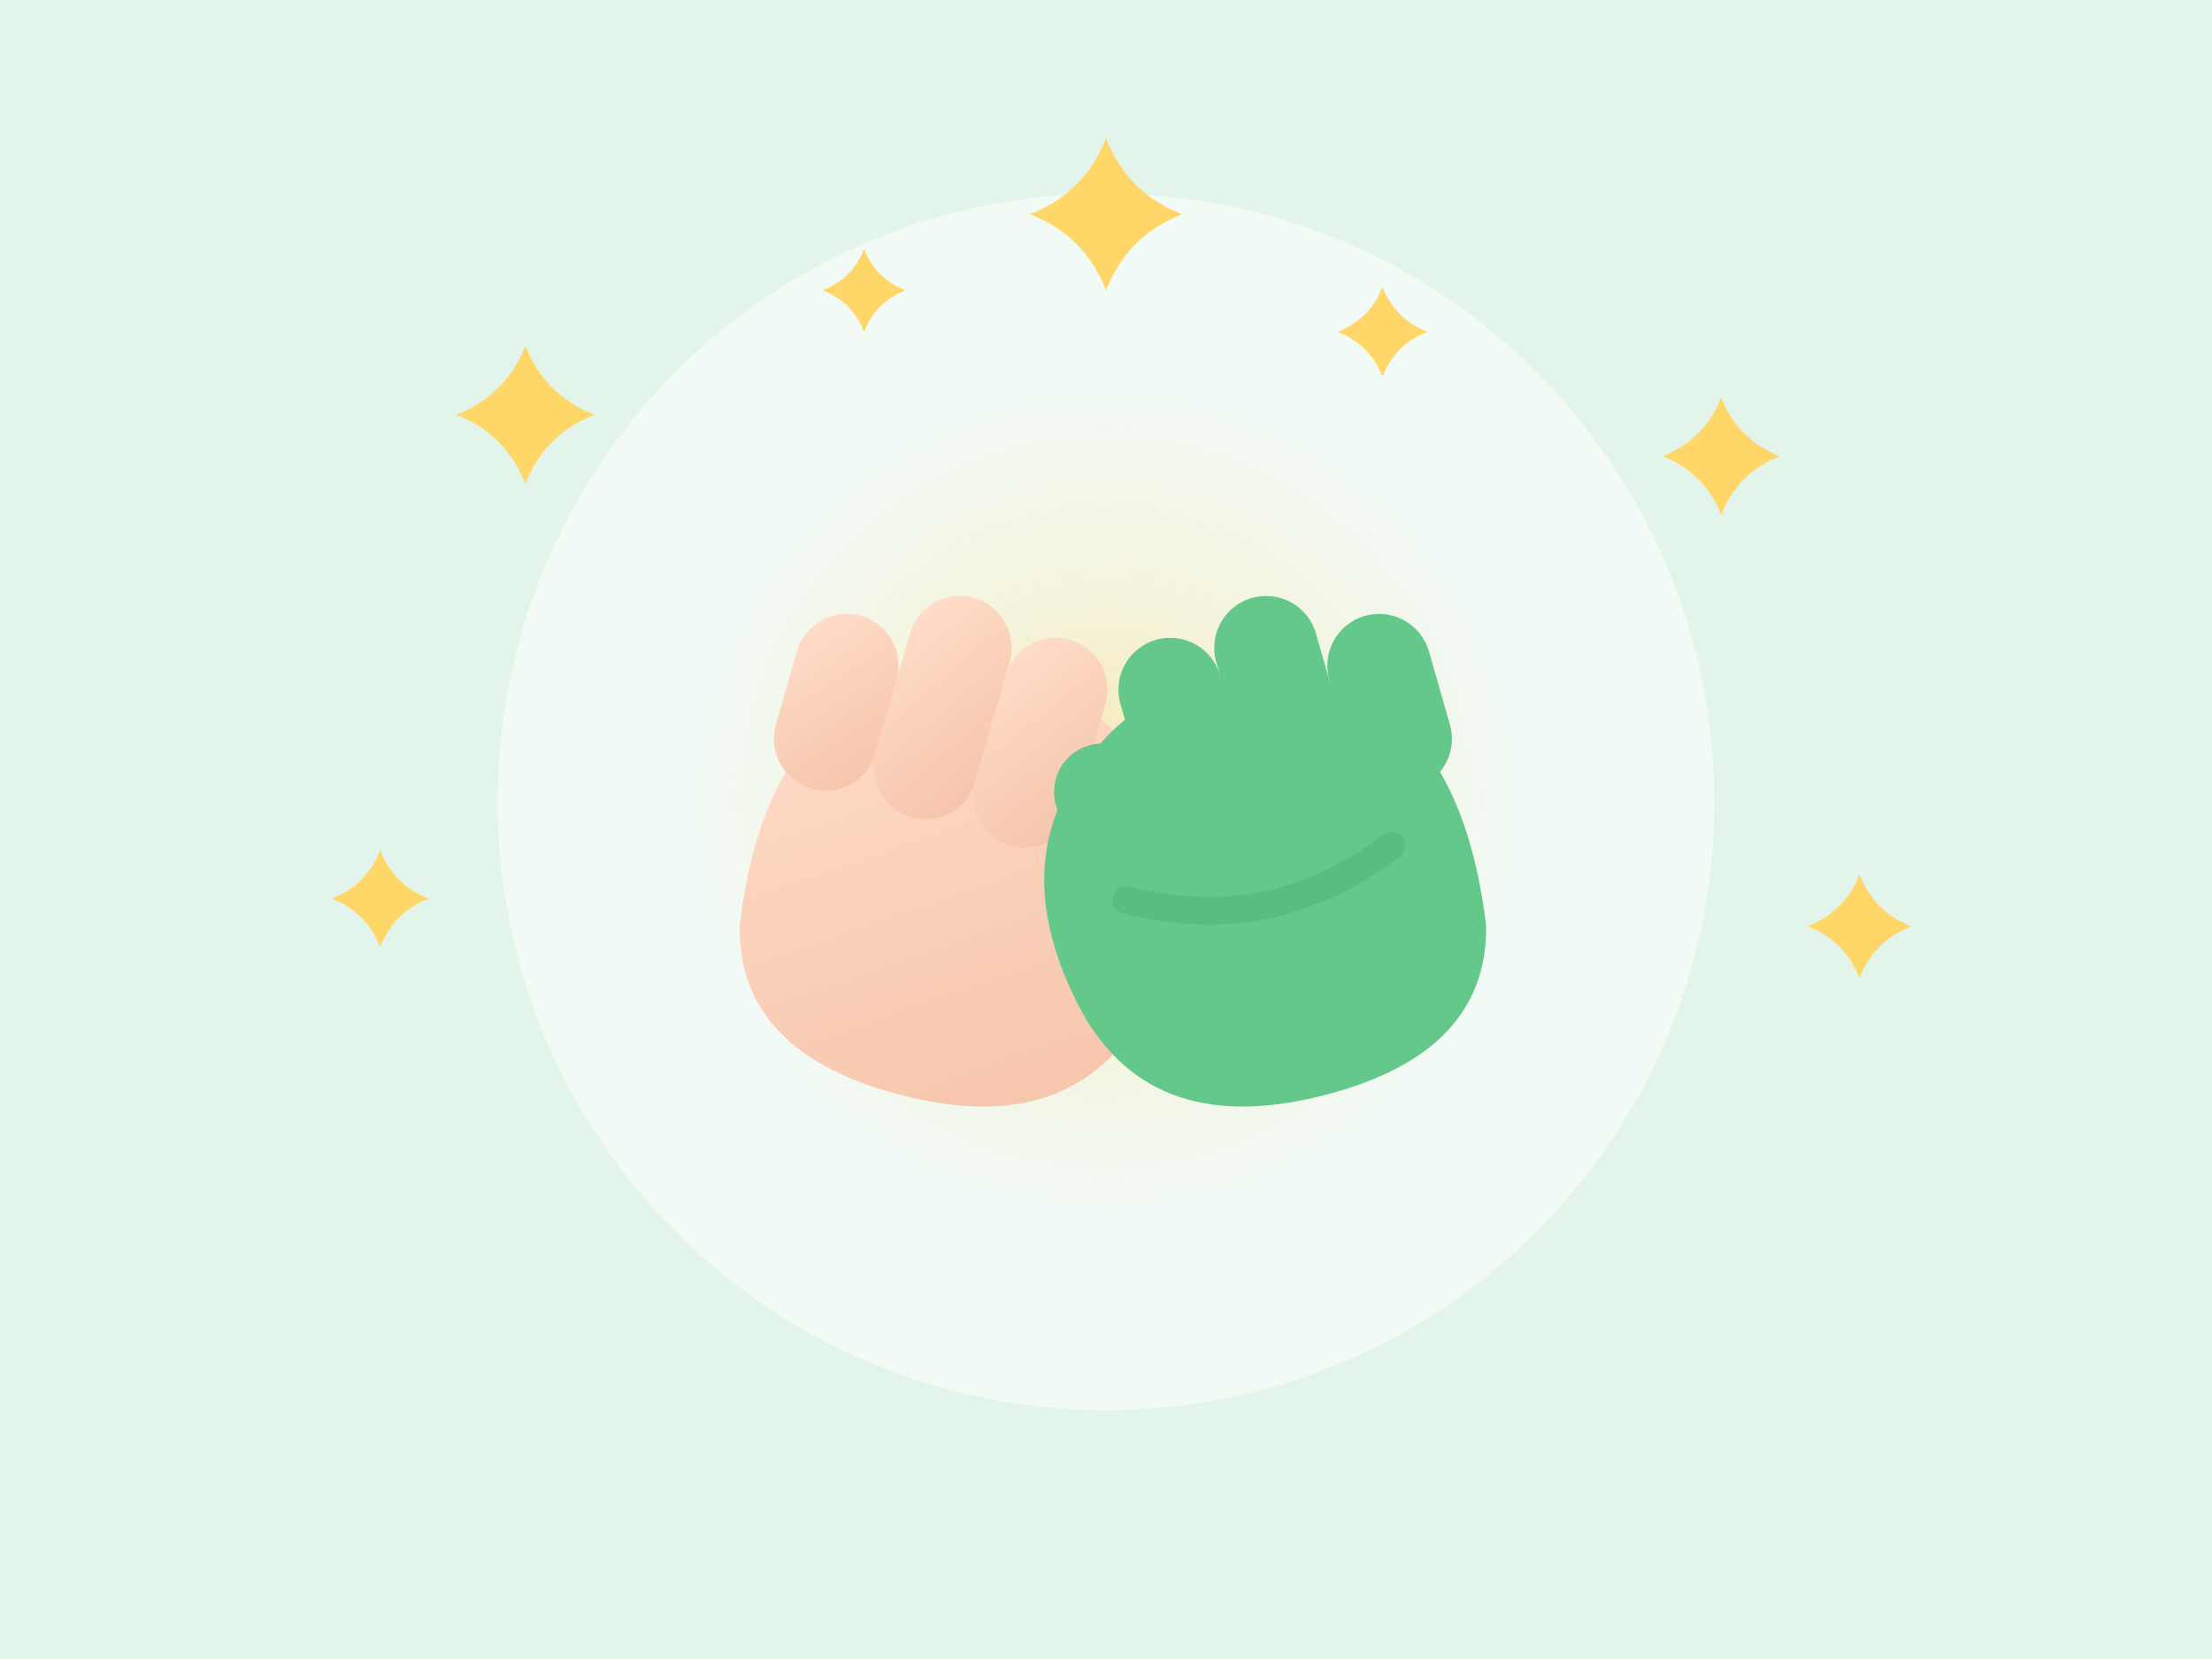
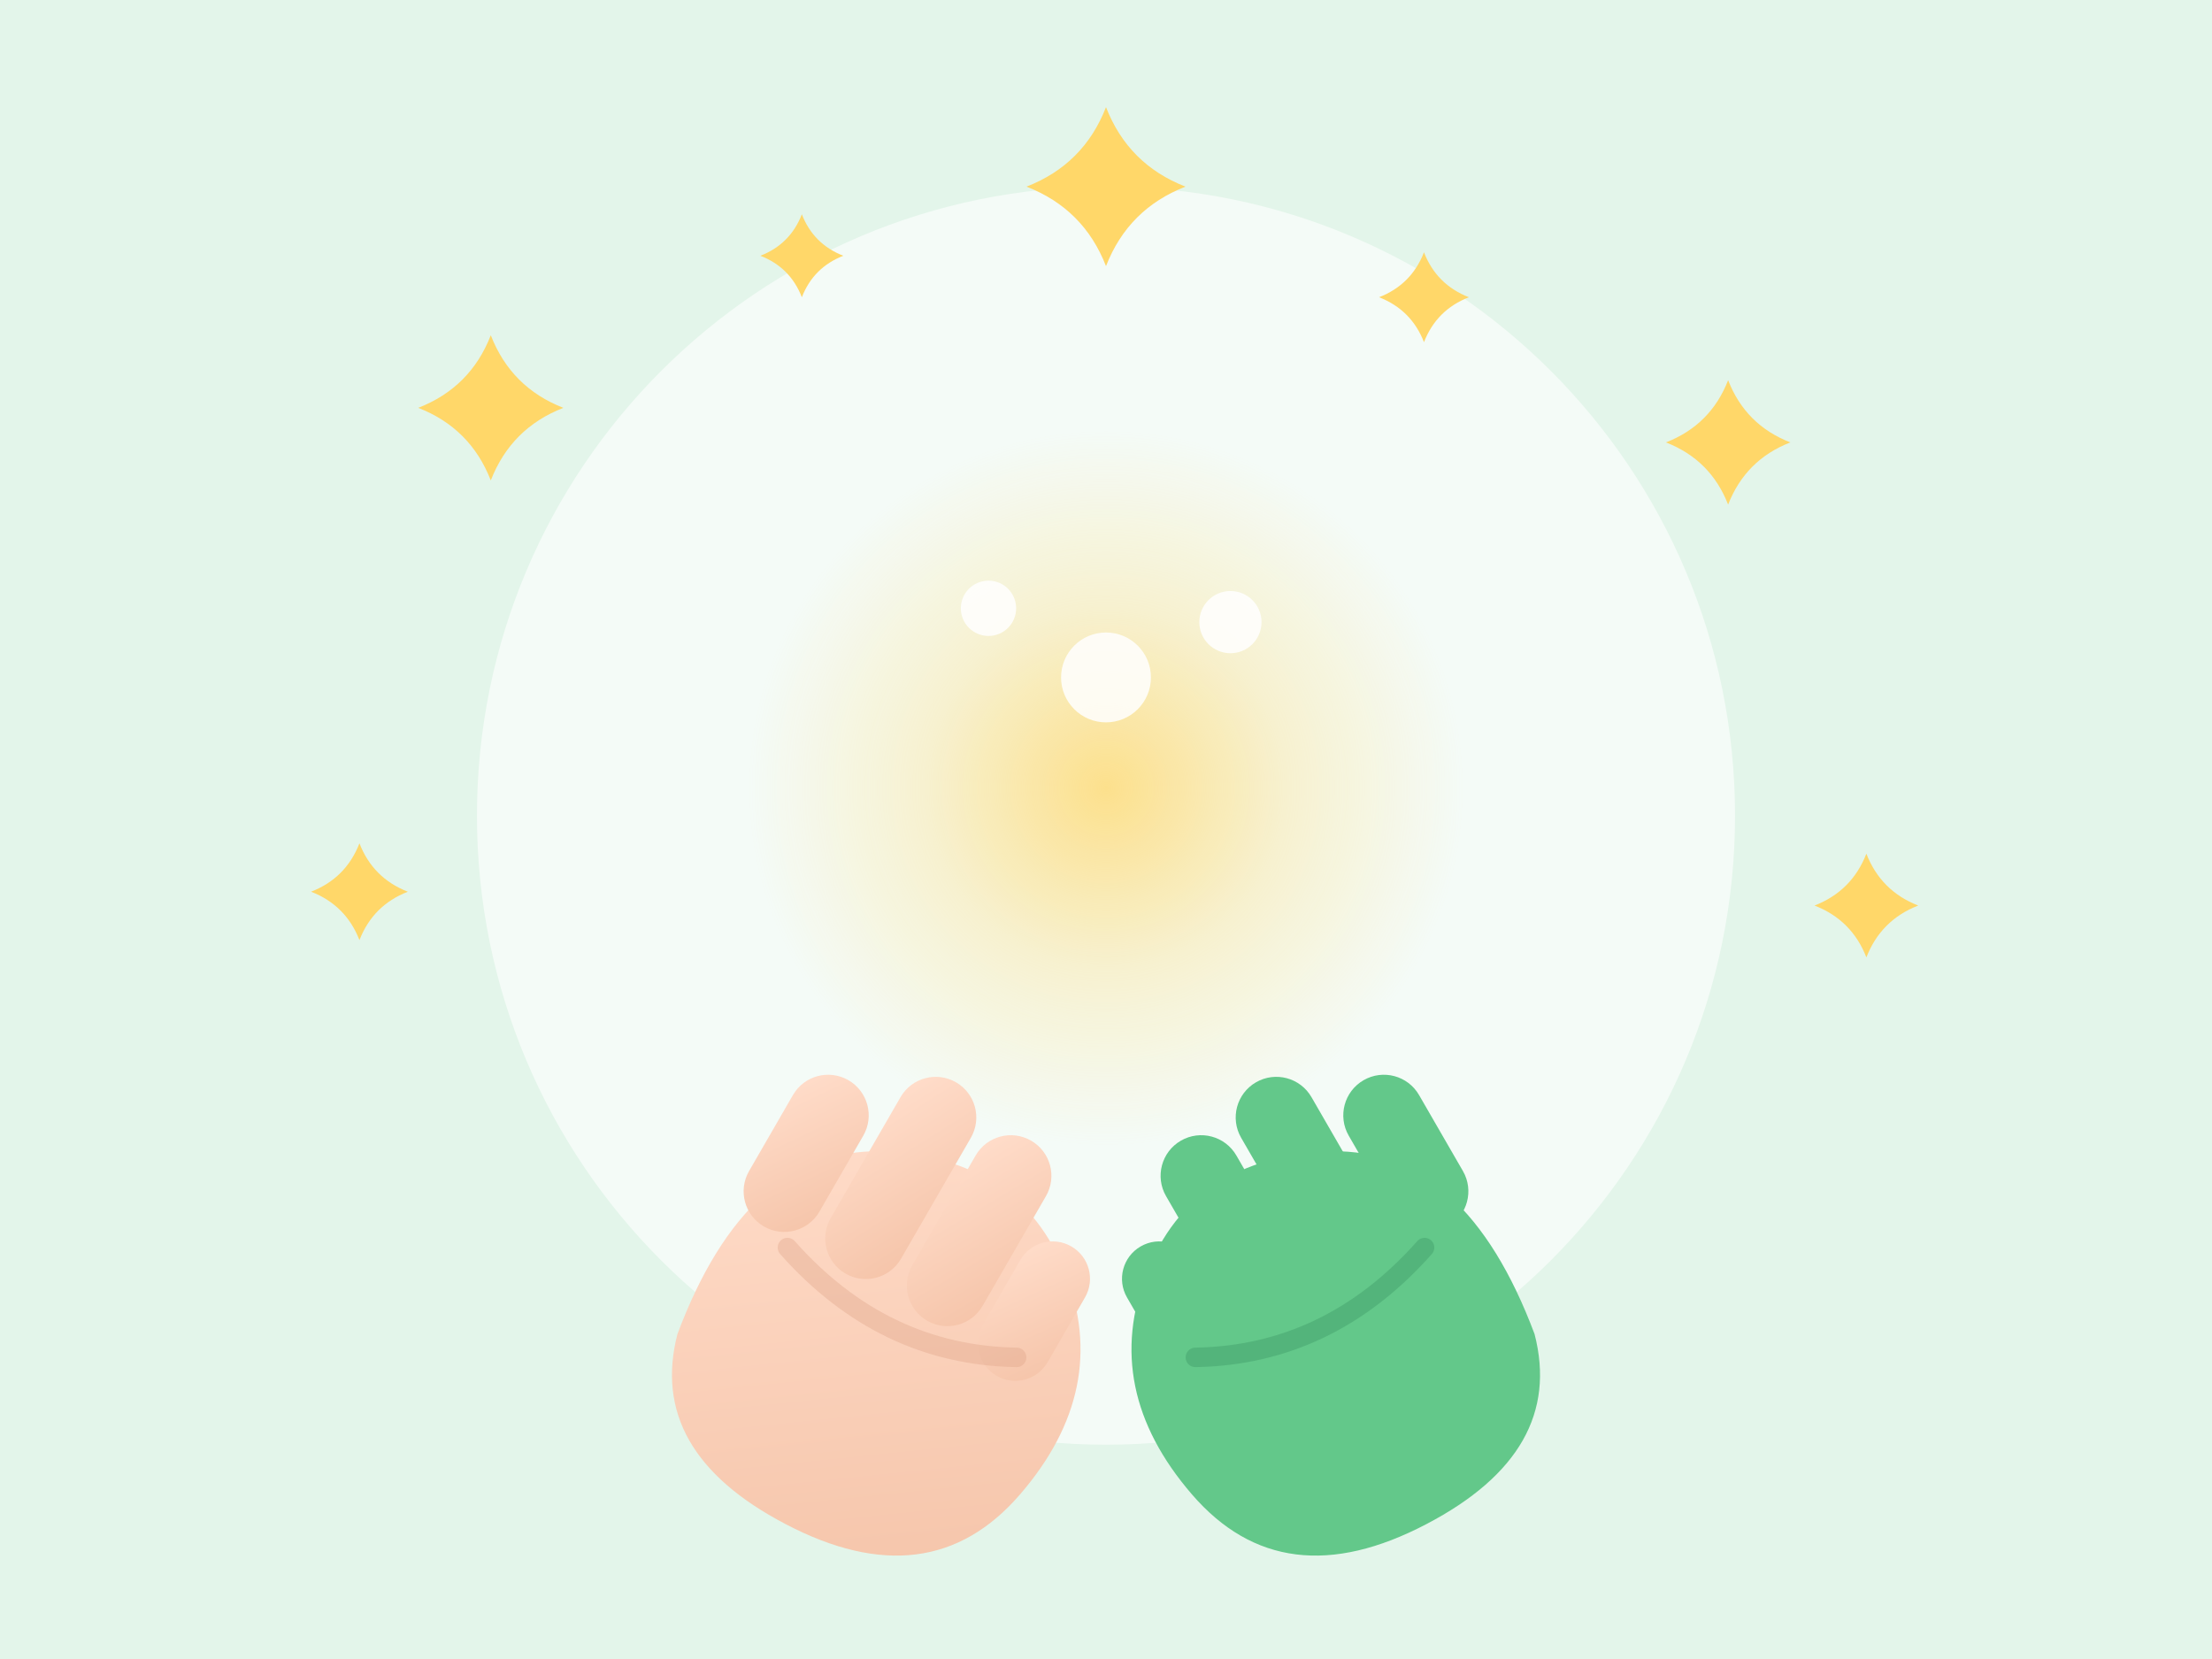
<svg xmlns="http://www.w3.org/2000/svg" viewBox="0 0 640 480" width="640" height="480">
  <defs>
    <radialGradient id="glowWarm" cx="0.5" cy="0.5" r="0.5">
      <stop offset="0" stop-color="#FFD769" stop-opacity="0.75" />
      <stop offset="0.5" stop-color="#FFD769" stop-opacity="0.28" />
      <stop offset="1" stop-color="#FFD769" stop-opacity="0" />
    </radialGradient>
    <linearGradient id="handGrad" x1="0.2" y1="0" x2="0.9" y2="1">
      <stop offset="0" stop-color="#FFDCC9" />
      <stop offset="1" stop-color="#F5C4A9" />
    </linearGradient>
  </defs>
  <g id="step-highfive">
    <rect x="0" y="0" width="640" height="480" fill="#E3F5EA" />
-     <circle cx="320" cy="232" r="176" fill="#FFFFFF" opacity="0.55" />
-     <circle cx="320" cy="232" r="120" fill="url(#glowWarm)" opacity="0.65" />
-     <g transform="translate(214 268) rotate(16)">
-       <path d="M 0 0 q -10 -62 28 -82 q 38 -20 70 4 q 30 22 22 66 q -8 44 -60 46 q -50 2 -60 -34 Z" fill="url(#handGrad)" />
-       <rect x="-6" y="-96" width="30" height="52" rx="15" fill="url(#handGrad)" />
-       <rect x="24" y="-110" width="30" height="66" rx="15" fill="url(#handGrad)" />
-       <rect x="54" y="-106" width="30" height="62" rx="15" fill="url(#handGrad)" />
-       <rect x="82" y="-82" width="28" height="46" rx="14" fill="url(#handGrad)" />
+     <circle cx="320" cy="236" r="182" fill="#FFFFFF" opacity="0.6" />
+     <circle cx="320" cy="228" r="104" fill="url(#glowWarm)" />
+     <g transform="translate(196 386) rotate(30) scale(0.94)">
+       <path d="M 0 0 q -10 -60 26 -80 q 38 -20 68 4 q 30 24 22 66 q -8 42 -58 44 q -48 2 -58 -34 Z" fill="url(#handGrad)" />
+       <rect x="-6" y="-94" width="25" height="52" rx="12.5" fill="url(#handGrad)" />
+       <rect x="23" y="-110" width="25" height="68" rx="12.5" fill="url(#handGrad)" />
+       <rect x="52" y="-106" width="25" height="64" rx="12.5" fill="url(#handGrad)" />
+       <rect x="80" y="-84" width="23" height="46" rx="11.5" fill="url(#handGrad)" />
+       <path d="M 16 -40 q 42 14 78 -6" stroke="#DCA084" stroke-width="6" fill="none" stroke-linecap="round" opacity="0.35" />
    </g>
-     <g transform="translate(430 268) scale(-1 1) rotate(16)">
-       <path d="M 0 0 q -10 -62 28 -82 q 38 -20 70 4 q 30 22 22 66 q -8 44 -60 46 q -50 2 -60 -34 Z" fill="#63C88A" />
-       <rect x="-6" y="-96" width="30" height="52" rx="15" fill="#63C88A" />
-       <rect x="24" y="-110" width="30" height="66" rx="15" fill="#63C88A" />
-       <rect x="54" y="-106" width="30" height="62" rx="15" fill="#63C88A" />
-       <rect x="82" y="-82" width="28" height="46" rx="14" fill="#63C88A" />
-       <path d="M 20 -30 q 40 16 78 -6" stroke="#45A971" stroke-width="8" fill="none" stroke-linecap="round" opacity="0.35" />
+     <g transform="translate(444 386) scale(-1 1) rotate(30) scale(0.94)">
+       <path d="M 0 0 q -10 -60 26 -80 q 38 -20 68 4 q 30 24 22 66 q -8 42 -58 44 q -48 2 -58 -34 Z" fill="#63C88A" />
+       <rect x="-6" y="-94" width="25" height="52" rx="12.5" fill="#63C88A" />
+       <rect x="23" y="-110" width="25" height="68" rx="12.5" fill="#63C88A" />
+       <rect x="52" y="-106" width="25" height="64" rx="12.5" fill="#63C88A" />
+       <rect x="80" y="-84" width="23" height="46" rx="11.5" fill="#63C88A" />
+       <path d="M 16 -40 q 42 14 78 -6" stroke="#37905F" stroke-width="6" fill="none" stroke-linecap="round" opacity="0.35" />
+     </g>
+     <g fill="#FFFFFF" opacity="0.85">
+       <circle cx="320" cy="196" r="13" />
+       <circle cx="286" cy="176" r="8" />
+       <circle cx="356" cy="180" r="9" />
    </g>
    <g fill="#FFD769">
-       <path d="M 152 100 q 5.6 14.4 20 20 q -14.4 5.6 -20 20 q -5.6 -14.4 -20 -20 q 14.4 -5.6 20 -20 Z" />
-       <path d="M 498 115 q 4.76 12.24 17 17 q -12.24 4.76 -17 17 q -4.76 -12.24 -17 -17 q 12.24 -4.76 17 -17 Z" />
-       <path d="M 320 40 q 6.16 15.84 22 22 q -15.84 6.16 -22 22 q -6.16 -15.84 -22 -22 q 15.84 -6.16 22 -22 Z" />
-       <path d="M 110 246 q 3.92 10.08 14 14 q -10.08 3.92 -14 14 q -3.92 -10.08 -14 -14 q 10.08 -3.92 14 -14 Z" />
-       <path d="M 538 253 q 4.2 10.8 15 15 q -10.8 4.2 -15 15 q -4.2 -10.8 -15 -15 q 10.8 -4.2 15 -15 Z" />
-       <path d="M 250 72 q 3.36 8.64 12 12 q -8.64 3.36 -12 12 q -3.36 -8.64 -12 -12 q 8.64 -3.36 12 -12 Z" />
-       <path d="M 400 83 q 3.64 9.36 13 13 q -9.36 3.64 -13 13 q -3.64 -9.36 -13 -13 q 9.36 -3.64 13 -13 Z" />
+       <path d="M 142 97 q 5.88 15.12 21 21 q -15.12 5.88 -21 21 q -5.88 -15.12 -21 -21 q 15.12 -5.88 21 -21 Z" />
+       <path d="M 500 110 q 5.04 12.96 18 18 q -12.96 5.04 -18 18 q -5.04 -12.96 -18 -18 q 12.96 -5.04 18 -18 Z" />
+       <path d="M 320 31 q 6.44 16.56 23 23 q -16.56 6.44 -23 23 q -6.44 -16.56 -23 -23 q 16.56 -6.44 23 -23 Z" />
+       <path d="M 104 244 q 3.92 10.08 14 14 q -10.08 3.92 -14 14 q -3.92 -10.08 -14 -14 q 10.08 -3.92 14 -14 Z" />
+       <path d="M 540 247 q 4.2 10.8 15 15 q -10.8 4.2 -15 15 q -4.2 -10.8 -15 -15 q 10.8 -4.2 15 -15 Z" />
+       <path d="M 232 62 q 3.36 8.64 12 12 q -8.64 3.36 -12 12 q -3.36 -8.64 -12 -12 q 8.64 -3.36 12 -12 Z" />
+       <path d="M 412 73 q 3.64 9.36 13 13 q -9.36 3.64 -13 13 q -3.64 -9.36 -13 -13 q 9.36 -3.64 13 -13 Z" />
    </g>
  </g>
</svg>
